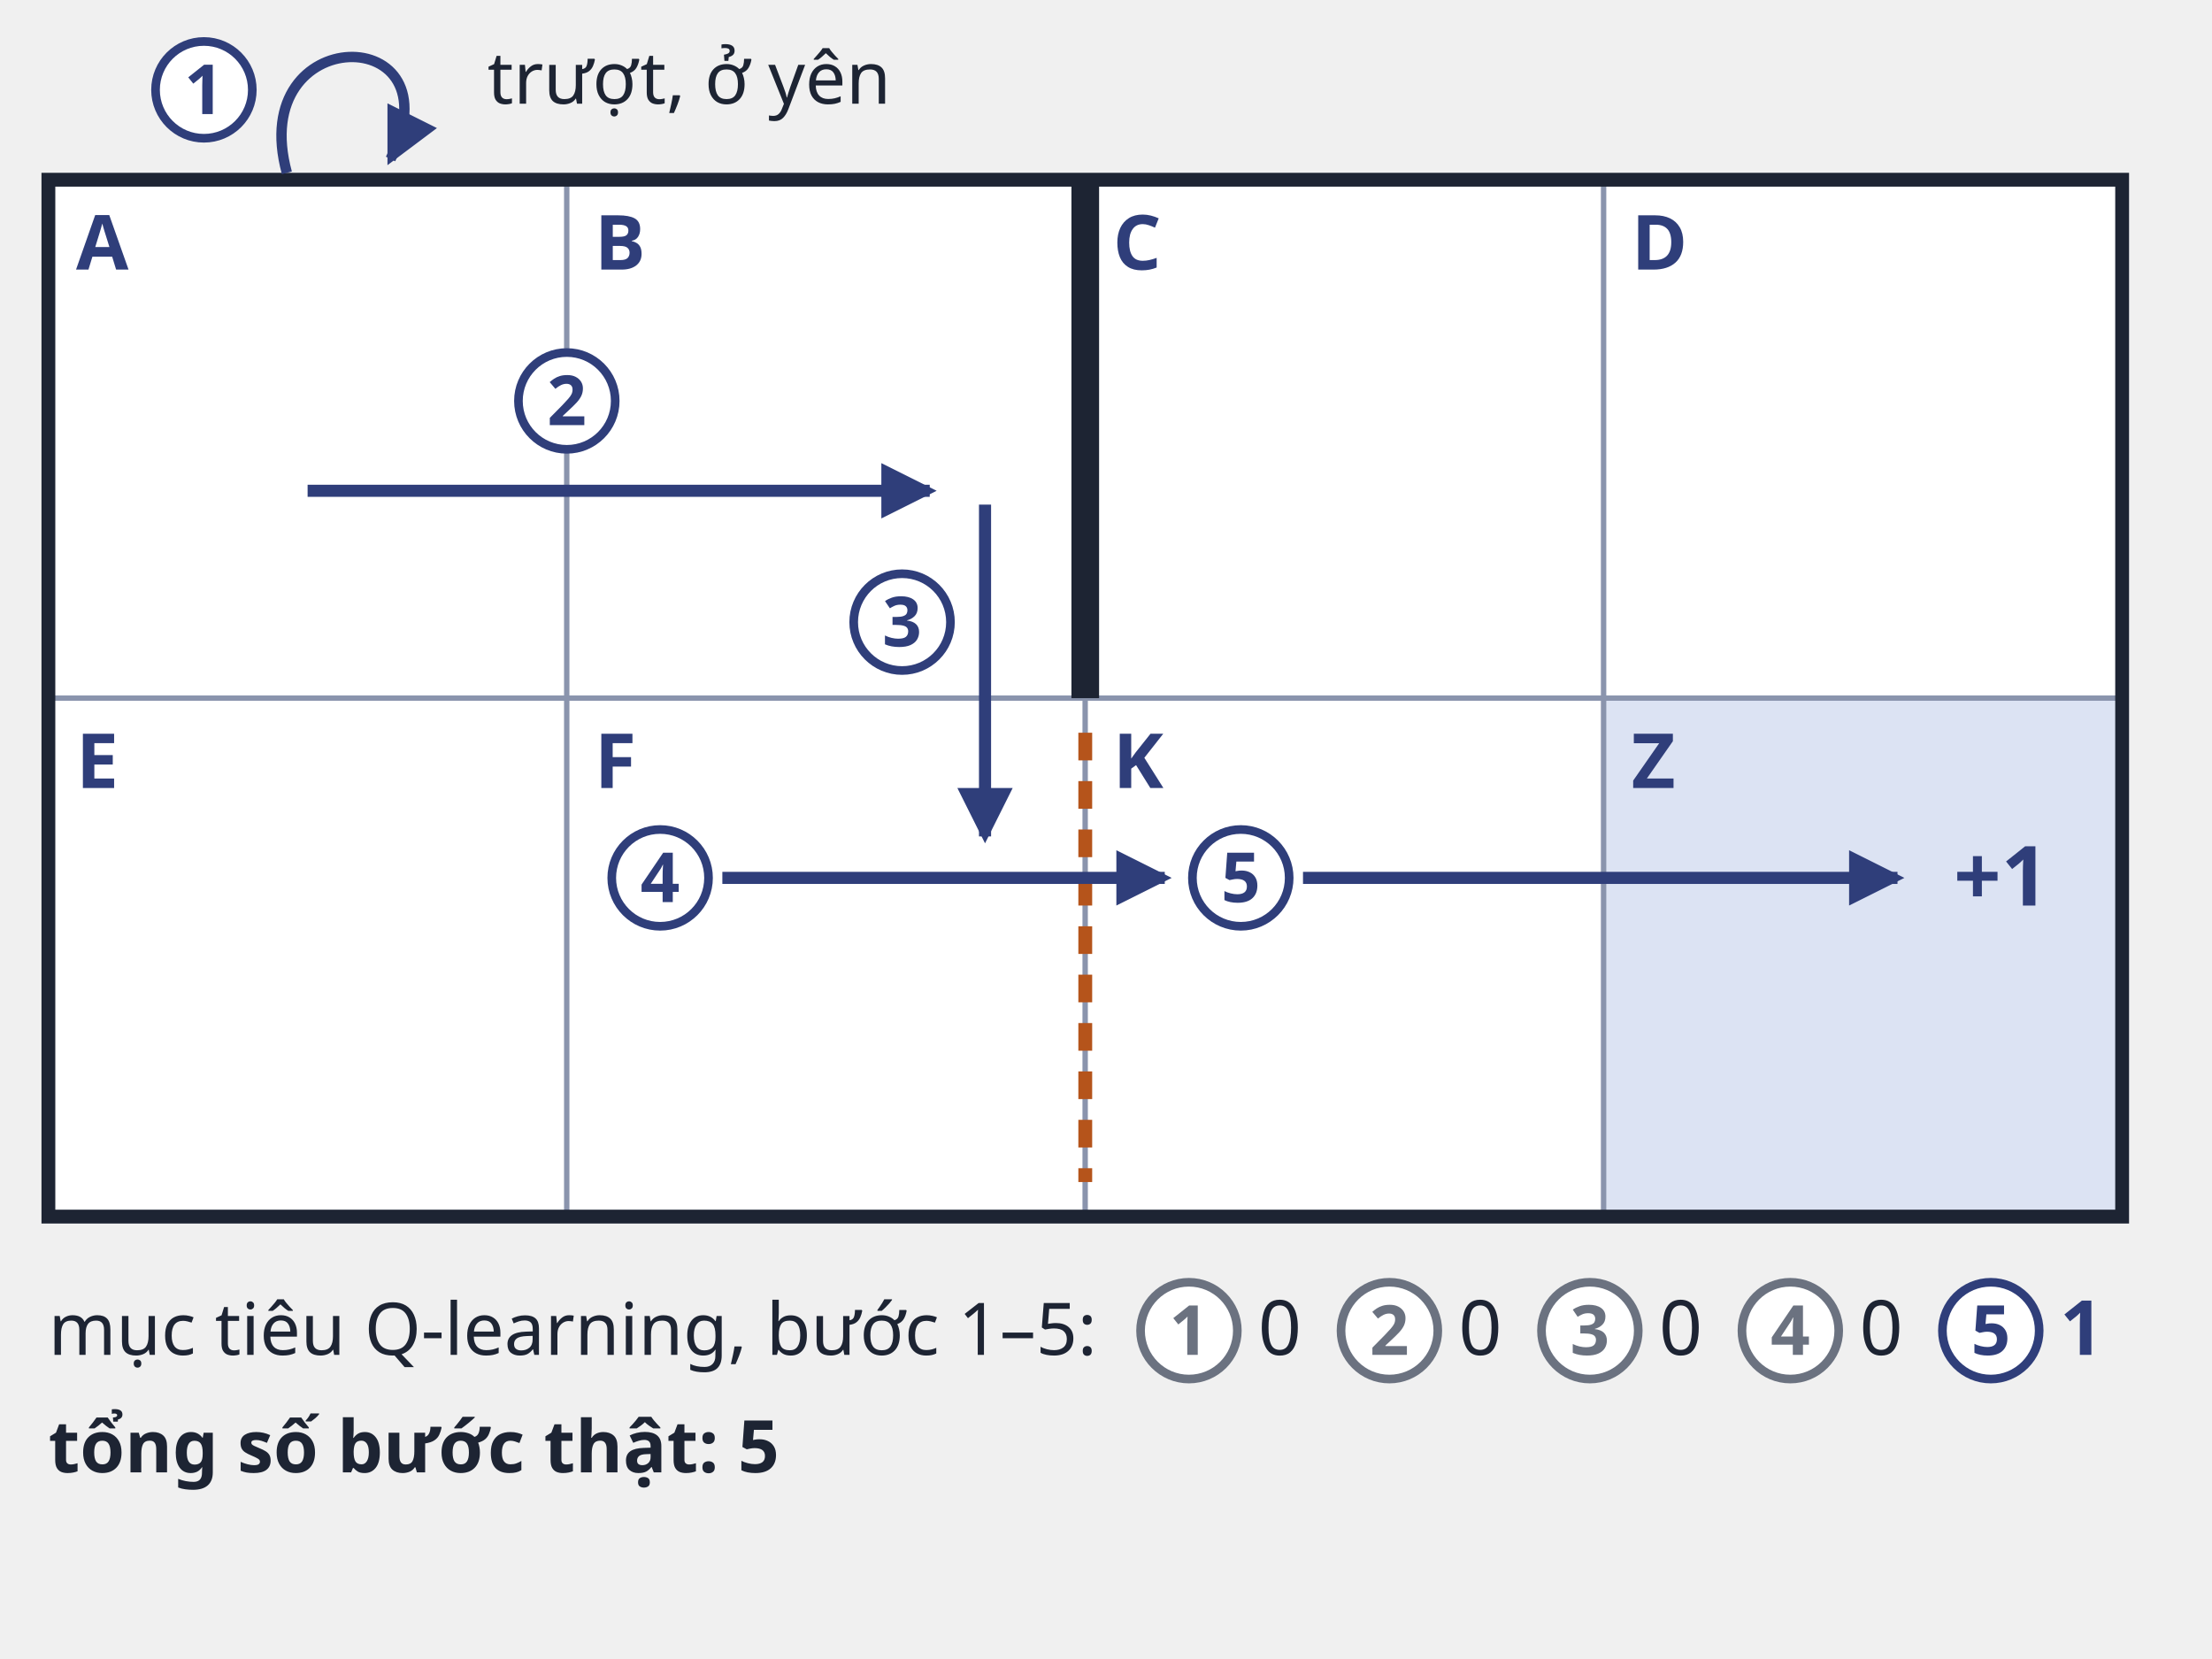
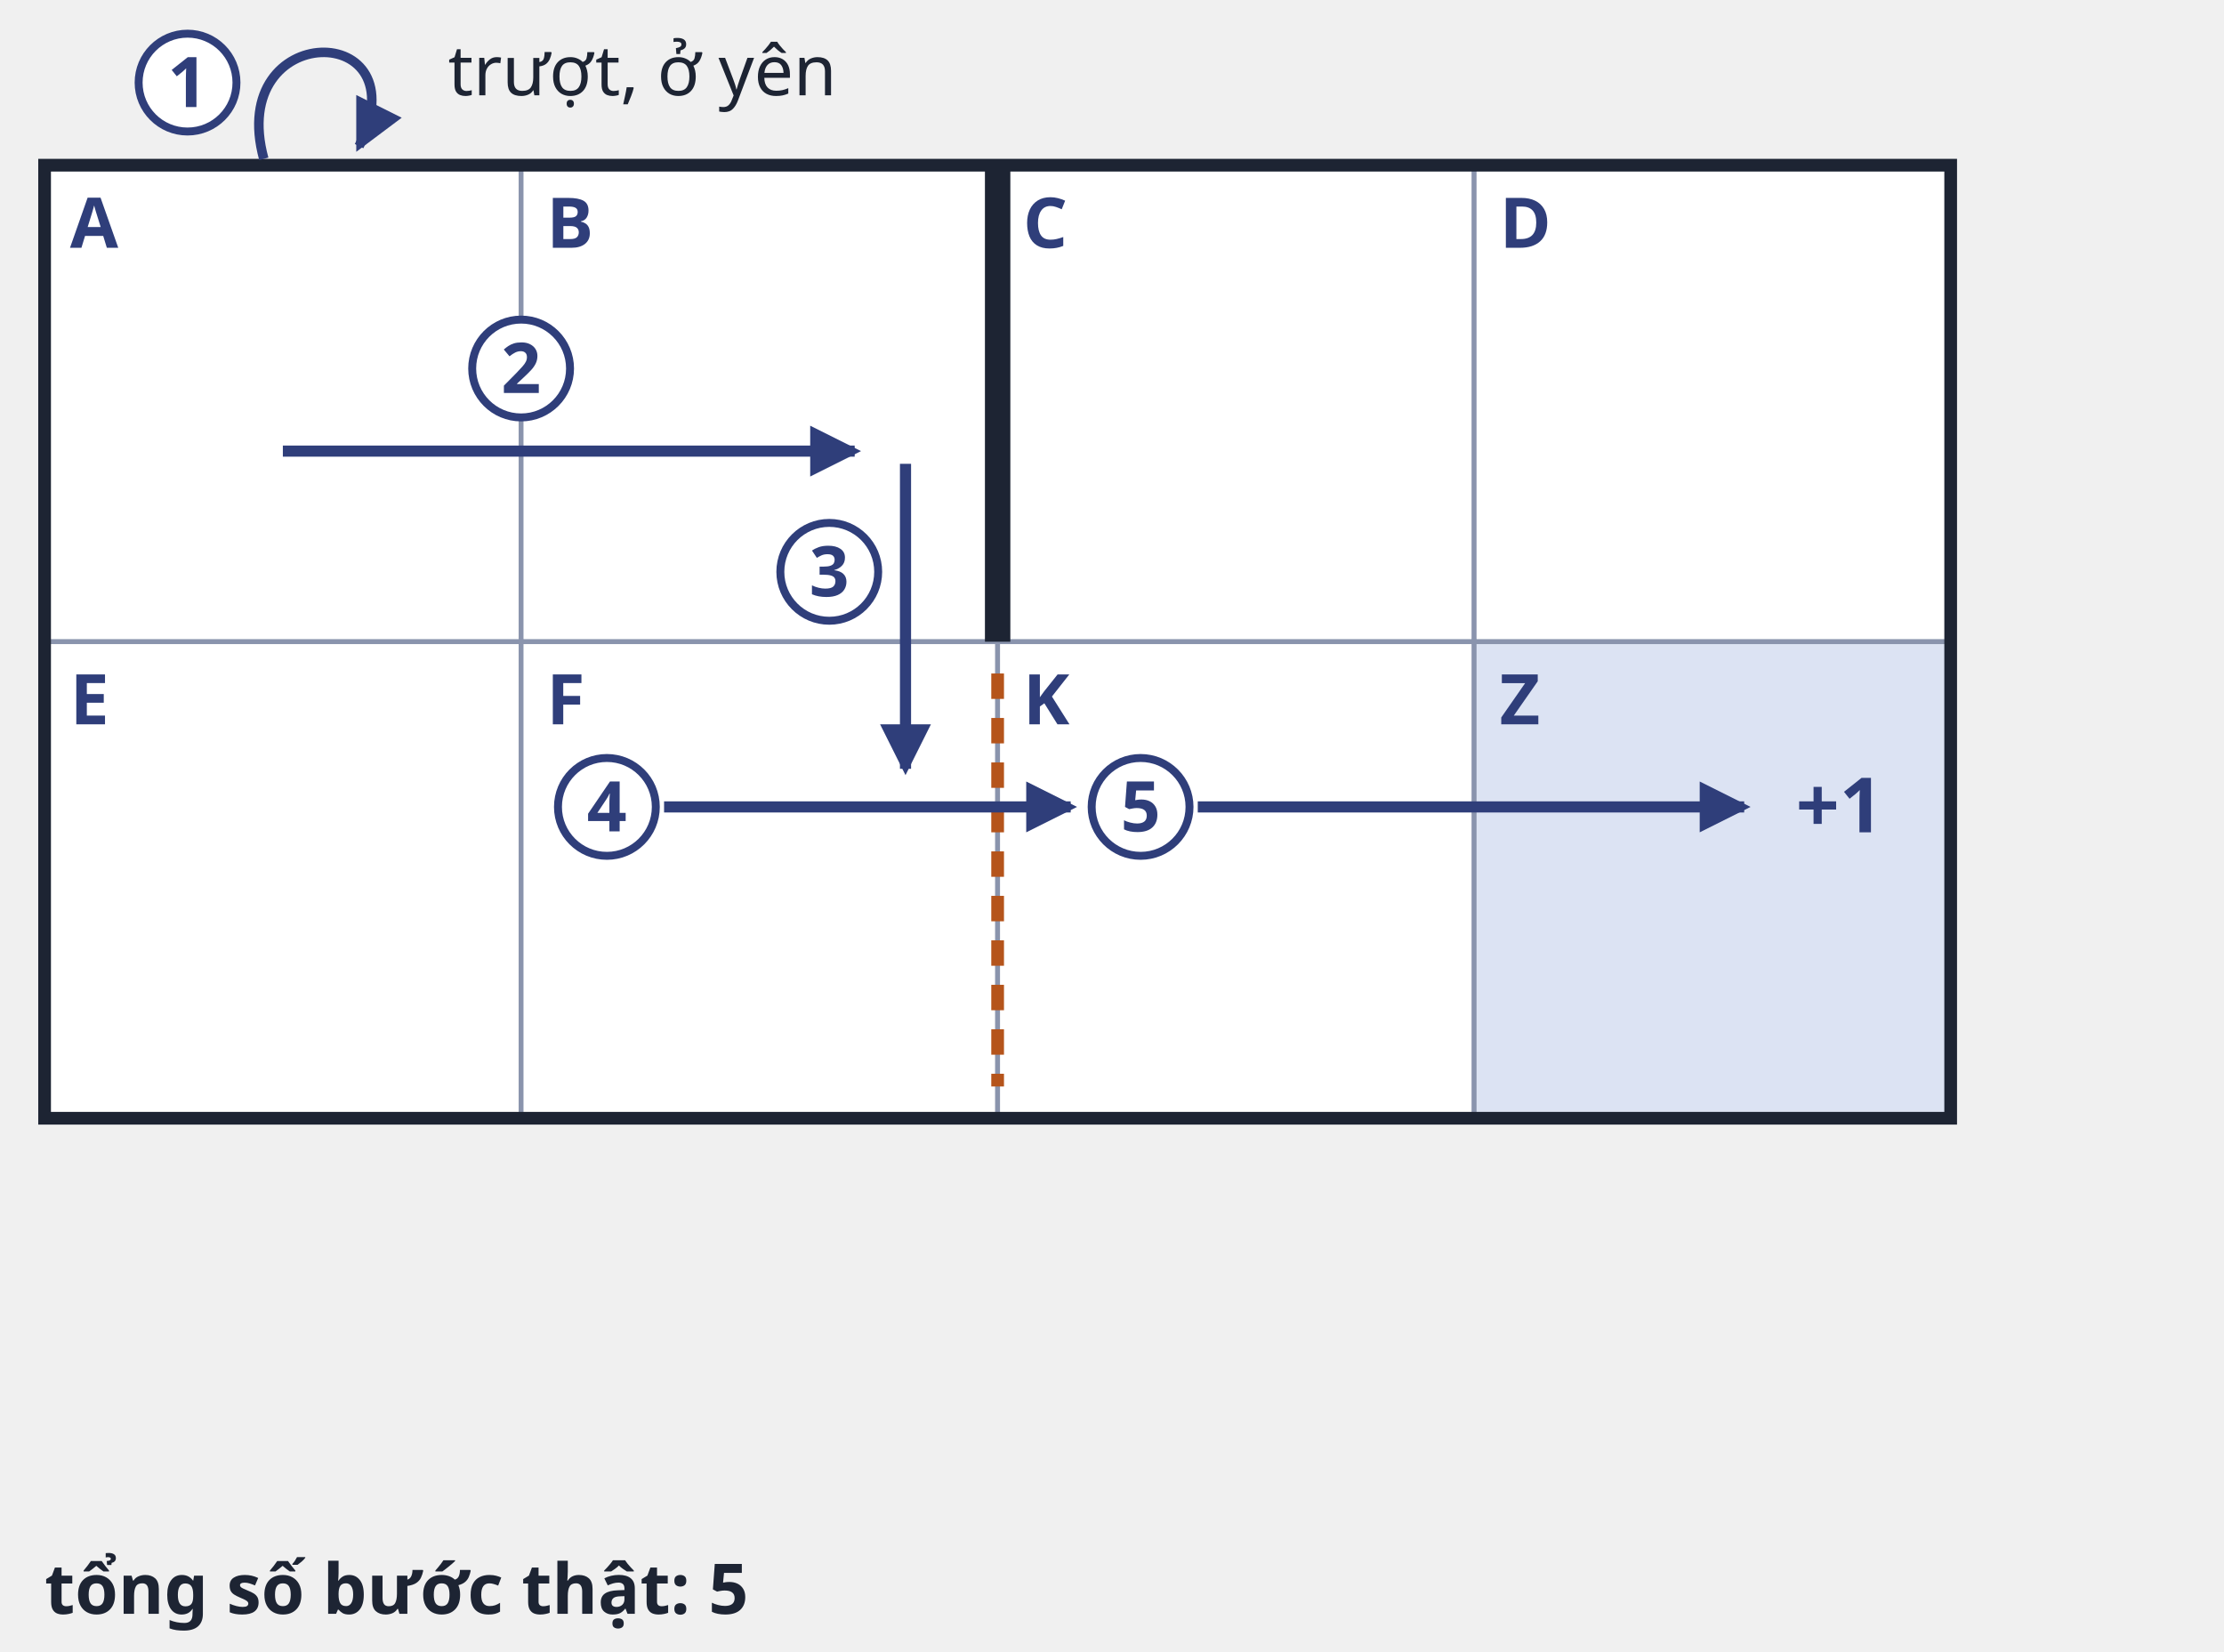
- <svg xmlns="http://www.w3.org/2000/svg" viewBox="0 0 640 480" width="640" height="480" role="img" aria-labelledby="t d" font-family="'Source Sans 3','Source Sans Pro','Noto Sans',Arial,sans-serif" fill="#1d2433">
+ <svg xmlns="http://www.w3.org/2000/svg" viewBox="0 0 700 520" width="540" height="401.1" role="img" aria-labelledby="t d" font-family="'Source Sans 3','Source Sans Pro','Noto Sans',Arial,sans-serif" fill="#1d2433">
  <defs>
    <marker id="ar" markerUnits="userSpaceOnUse" markerWidth="16" markerHeight="16" refX="14" refY="8" orient="auto">
      <path d="M0,0 L16,8 L0,16 Z" fill="#2F3E7A" />
    </marker>
    <marker id="ao" markerUnits="userSpaceOnUse" markerWidth="16" markerHeight="16" refX="14" refY="8" orient="auto">
      <path d="M0,0 L16,8 L0,16 Z" fill="#B5541B" />
    </marker>
    <marker id="ars" markerUnits="userSpaceOnUse" markerWidth="16" markerHeight="16" refX="14" refY="8" orient="auto-start-reverse">
      <path d="M0,0 L16,8 L0,16 Z" fill="#2F3E7A" />
    </marker>
    <marker id="aos" markerUnits="userSpaceOnUse" markerWidth="16" markerHeight="16" refX="14" refY="8" orient="auto-start-reverse">
      <path d="M0,0 L16,8 L0,16 Z" fill="#B5541B" />
    </marker>
    <marker id="ag" markerUnits="userSpaceOnUse" markerWidth="16" markerHeight="16" refX="14" refY="8" orient="auto">
      <path d="M0,0 L16,8 L0,16 Z" fill="#2E7D4F" />
    </marker>
    <marker id="ags" markerUnits="userSpaceOnUse" markerWidth="16" markerHeight="16" refX="14" refY="8" orient="auto-start-reverse">
      <path d="M0,0 L16,8 L0,16 Z" fill="#2E7D4F" />
    </marker>
    <marker id="ax" markerUnits="userSpaceOnUse" markerWidth="16" markerHeight="16" refX="14" refY="8" orient="auto">
      <path d="M0,0 L16,8 L0,16 Z" fill="#6B7280" />
    </marker>
    <marker id="axs" markerUnits="userSpaceOnUse" markerWidth="16" markerHeight="16" refX="14" refY="8" orient="auto-start-reverse">
      <path d="M0,0 L16,8 L0,16 Z" fill="#6B7280" />
    </marker>
    <marker id="ak" markerUnits="userSpaceOnUse" markerWidth="16" markerHeight="16" refX="14" refY="8" orient="auto">
      <path d="M0,0 L16,8 L0,16 Z" fill="#1d2433" />
    </marker>
    <marker id="aks" markerUnits="userSpaceOnUse" markerWidth="16" markerHeight="16" refX="14" refY="8" orient="auto-start-reverse">
      <path d="M0,0 L16,8 L0,16 Z" fill="#1d2433" />
    </marker>
    <pattern id="van" patternUnits="userSpaceOnUse" width="10" height="10" patternTransform="rotate(45)">
      <rect width="10" height="10" fill="#FFFFFF" />
      <line x1="0" y1="0" x2="0" y2="10" stroke="#2F3E7A" stroke-width="3.5" />
    </pattern>
    <pattern id="vano" patternUnits="userSpaceOnUse" width="10" height="10" patternTransform="rotate(45)">
      <rect width="10" height="10" fill="#FFFFFF" />
      <line x1="0" y1="0" x2="0" y2="10" stroke="#B5541B" stroke-width="3.5" />
    </pattern>
    <pattern id="vanx" patternUnits="userSpaceOnUse" width="10" height="10" patternTransform="rotate(45)">
      <rect width="10" height="10" fill="#FFFFFF" />
      <line x1="0" y1="0" x2="0" y2="10" stroke="#6B7280" stroke-width="3.5" />
    </pattern>
  </defs>
  <rect x="14" y="52" width="150" height="150" rx="0" fill="#FFFFFF" stroke="#8A94AD" stroke-width="1.5" />
  <text x="22" y="78" font-size="22" text-anchor="start" font-weight="bold" fill="#2F3E7A">A</text>
  <rect x="164" y="52" width="150" height="150" rx="0" fill="#FFFFFF" stroke="#8A94AD" stroke-width="1.5" />
  <text x="172" y="78" font-size="22" text-anchor="start" font-weight="bold" fill="#2F3E7A">B</text>
  <rect x="314" y="52" width="150" height="150" rx="0" fill="#FFFFFF" stroke="#8A94AD" stroke-width="1.5" />
  <text x="322" y="78" font-size="22" text-anchor="start" font-weight="bold" fill="#2F3E7A">C</text>
  <rect x="464" y="52" width="150" height="150" rx="0" fill="#FFFFFF" stroke="#8A94AD" stroke-width="1.5" />
  <text x="472" y="78" font-size="22" text-anchor="start" font-weight="bold" fill="#2F3E7A">D</text>
  <rect x="14" y="202" width="150" height="150" rx="0" fill="#FFFFFF" stroke="#8A94AD" stroke-width="1.5" />
  <text x="22" y="228" font-size="22" text-anchor="start" font-weight="bold" fill="#2F3E7A">E</text>
  <rect x="164" y="202" width="150" height="150" rx="0" fill="#FFFFFF" stroke="#8A94AD" stroke-width="1.5" />
  <text x="172" y="228" font-size="22" text-anchor="start" font-weight="bold" fill="#2F3E7A">F</text>
  <rect x="314" y="202" width="150" height="150" rx="0" fill="#FFFFFF" stroke="#8A94AD" stroke-width="1.5" />
  <text x="322" y="228" font-size="22" text-anchor="start" font-weight="bold" fill="#2F3E7A">K</text>
  <rect x="464" y="202" width="150" height="150" rx="0" fill="#DCE3F3" stroke="#8A94AD" stroke-width="1.5" />
  <text x="472" y="228" font-size="22" text-anchor="start" font-weight="bold" fill="#2F3E7A">Z</text>
  <rect x="14" y="52" width="600" height="300" fill="none" stroke="#1d2433" stroke-width="4" />
  <line x1="314" y1="52" x2="314" y2="202" stroke="#1d2433" stroke-width="8" />
  <line x1="314" y1="212" x2="314" y2="342" stroke="#B5541B" stroke-width="4" stroke-dasharray="8 6" />
  <path d="M 83.0 50 C 71.0 6, 133.0 6, 113.0 46" fill="none" stroke="#2F3E7A" stroke-width="3" marker-end="url(#ar)" />
-   <circle cx="59.0" cy="26" r="14" fill="#FFFFFF" stroke="#2F3E7A" stroke-width="2.5" />
-   <text x="59.0" y="33" font-size="20" text-anchor="middle" font-weight="bold" fill="#2F3E7A">1</text>
-   <text x="141.0" y="30" font-size="21" text-anchor="start" font-weight="normal" fill="#1d2433">trượt, ở yên</text>
+   <circle cx="59.0" cy="26" r="15.4" fill="#FFFFFF" stroke="#2F3E7A" stroke-width="2.5" />
+   <text x="59.0" y="33.7" font-size="22" text-anchor="middle" font-weight="bold" fill="#2F3E7A">1</text>
+   <text x="141.0" y="30" font-size="22" text-anchor="start" font-weight="normal" fill="#1d2433">trượt, ở yên</text>
  <line x1="89.0" y1="142.0" x2="269.0" y2="142.0" stroke="#2F3E7A" stroke-width="3.5" marker-end="url(#ar)" />
-   <circle cx="164.0" cy="116" r="14" fill="#FFFFFF" stroke="#2F3E7A" stroke-width="2.5" />
-   <text x="164.0" y="123" font-size="20" text-anchor="middle" font-weight="bold" fill="#2F3E7A">2</text>
+   <circle cx="164.0" cy="116" r="15.4" fill="#FFFFFF" stroke="#2F3E7A" stroke-width="2.5" />
+   <text x="164.0" y="123.7" font-size="22" text-anchor="middle" font-weight="bold" fill="#2F3E7A">2</text>
  <line x1="285.0" y1="146.0" x2="285.0" y2="242.0" stroke="#2F3E7A" stroke-width="3.5" marker-end="url(#ar)" />
-   <circle cx="261.0" cy="180" r="14" fill="#FFFFFF" stroke="#2F3E7A" stroke-width="2.5" />
-   <text x="261.0" y="187" font-size="20" text-anchor="middle" font-weight="bold" fill="#2F3E7A">3</text>
-   <circle cx="191.0" cy="254" r="14" fill="#FFFFFF" stroke="#2F3E7A" stroke-width="2.5" />
-   <text x="191.0" y="261" font-size="20" text-anchor="middle" font-weight="bold" fill="#2F3E7A">4</text>
+   <circle cx="261.0" cy="180" r="15.4" fill="#FFFFFF" stroke="#2F3E7A" stroke-width="2.5" />
+   <text x="261.0" y="187.7" font-size="22" text-anchor="middle" font-weight="bold" fill="#2F3E7A">3</text>
+   <circle cx="191.0" cy="254" r="15.4" fill="#FFFFFF" stroke="#2F3E7A" stroke-width="2.5" />
+   <text x="191.0" y="261.7" font-size="22" text-anchor="middle" font-weight="bold" fill="#2F3E7A">4</text>
  <line x1="209.0" y1="254.0" x2="337.0" y2="254.0" stroke="#2F3E7A" stroke-width="3.5" marker-end="url(#ar)" />
-   <circle cx="359.0" cy="254" r="14" fill="#FFFFFF" stroke="#2F3E7A" stroke-width="2.5" />
-   <text x="359.0" y="261" font-size="20" text-anchor="middle" font-weight="bold" fill="#2F3E7A">5</text>
+   <circle cx="359.0" cy="254" r="15.4" fill="#FFFFFF" stroke="#2F3E7A" stroke-width="2.5" />
+   <text x="359.0" y="261.7" font-size="22" text-anchor="middle" font-weight="bold" fill="#2F3E7A">5</text>
  <line x1="377.0" y1="254.0" x2="549.0" y2="254.0" stroke="#2F3E7A" stroke-width="3.5" marker-end="url(#ar)" />
  <text x="579.0" y="262" font-size="24" text-anchor="middle" font-weight="bold" fill="#2F3E7A">+1</text>
-   <text x="14" y="392" font-size="21" text-anchor="start" font-weight="normal" fill="#1d2433">mục tiêu Q-learning, bước 1–5:</text>
-   <circle cx="344" cy="385" r="14" fill="#FFFFFF" stroke="#6B7280" stroke-width="2.5" />
-   <text x="344" y="392" font-size="20" text-anchor="middle" font-weight="bold" fill="#6B7280">1</text>
-   <text x="364" y="392" font-size="22" text-anchor="start" font-weight="normal" fill="#1d2433">0</text>
-   <circle cx="402" cy="385" r="14" fill="#FFFFFF" stroke="#6B7280" stroke-width="2.5" />
-   <text x="402" y="392" font-size="20" text-anchor="middle" font-weight="bold" fill="#6B7280">2</text>
-   <text x="422" y="392" font-size="22" text-anchor="start" font-weight="normal" fill="#1d2433">0</text>
-   <circle cx="460" cy="385" r="14" fill="#FFFFFF" stroke="#6B7280" stroke-width="2.5" />
-   <text x="460" y="392" font-size="20" text-anchor="middle" font-weight="bold" fill="#6B7280">3</text>
-   <text x="480" y="392" font-size="22" text-anchor="start" font-weight="normal" fill="#1d2433">0</text>
-   <circle cx="518" cy="385" r="14" fill="#FFFFFF" stroke="#6B7280" stroke-width="2.5" />
-   <text x="518" y="392" font-size="20" text-anchor="middle" font-weight="bold" fill="#6B7280">4</text>
-   <text x="538" y="392" font-size="22" text-anchor="start" font-weight="normal" fill="#1d2433">0</text>
-   <circle cx="576" cy="385" r="14" fill="#FFFFFF" stroke="#2F3E7A" stroke-width="2.5" />
-   <text x="576" y="392" font-size="20" text-anchor="middle" font-weight="bold" fill="#2F3E7A">5</text>
-   <text x="596" y="392" font-size="22" text-anchor="start" font-weight="bold" fill="#2F3E7A">1</text>
-   <text x="14" y="426" font-size="21" text-anchor="start" font-weight="bold" fill="#1d2433">tổng số bước thật: 5</text>
+   <text x="14" y="508" font-size="22" text-anchor="start" font-weight="bold" fill="#1d2433">tổng số bước thật: 5</text>
</svg>
